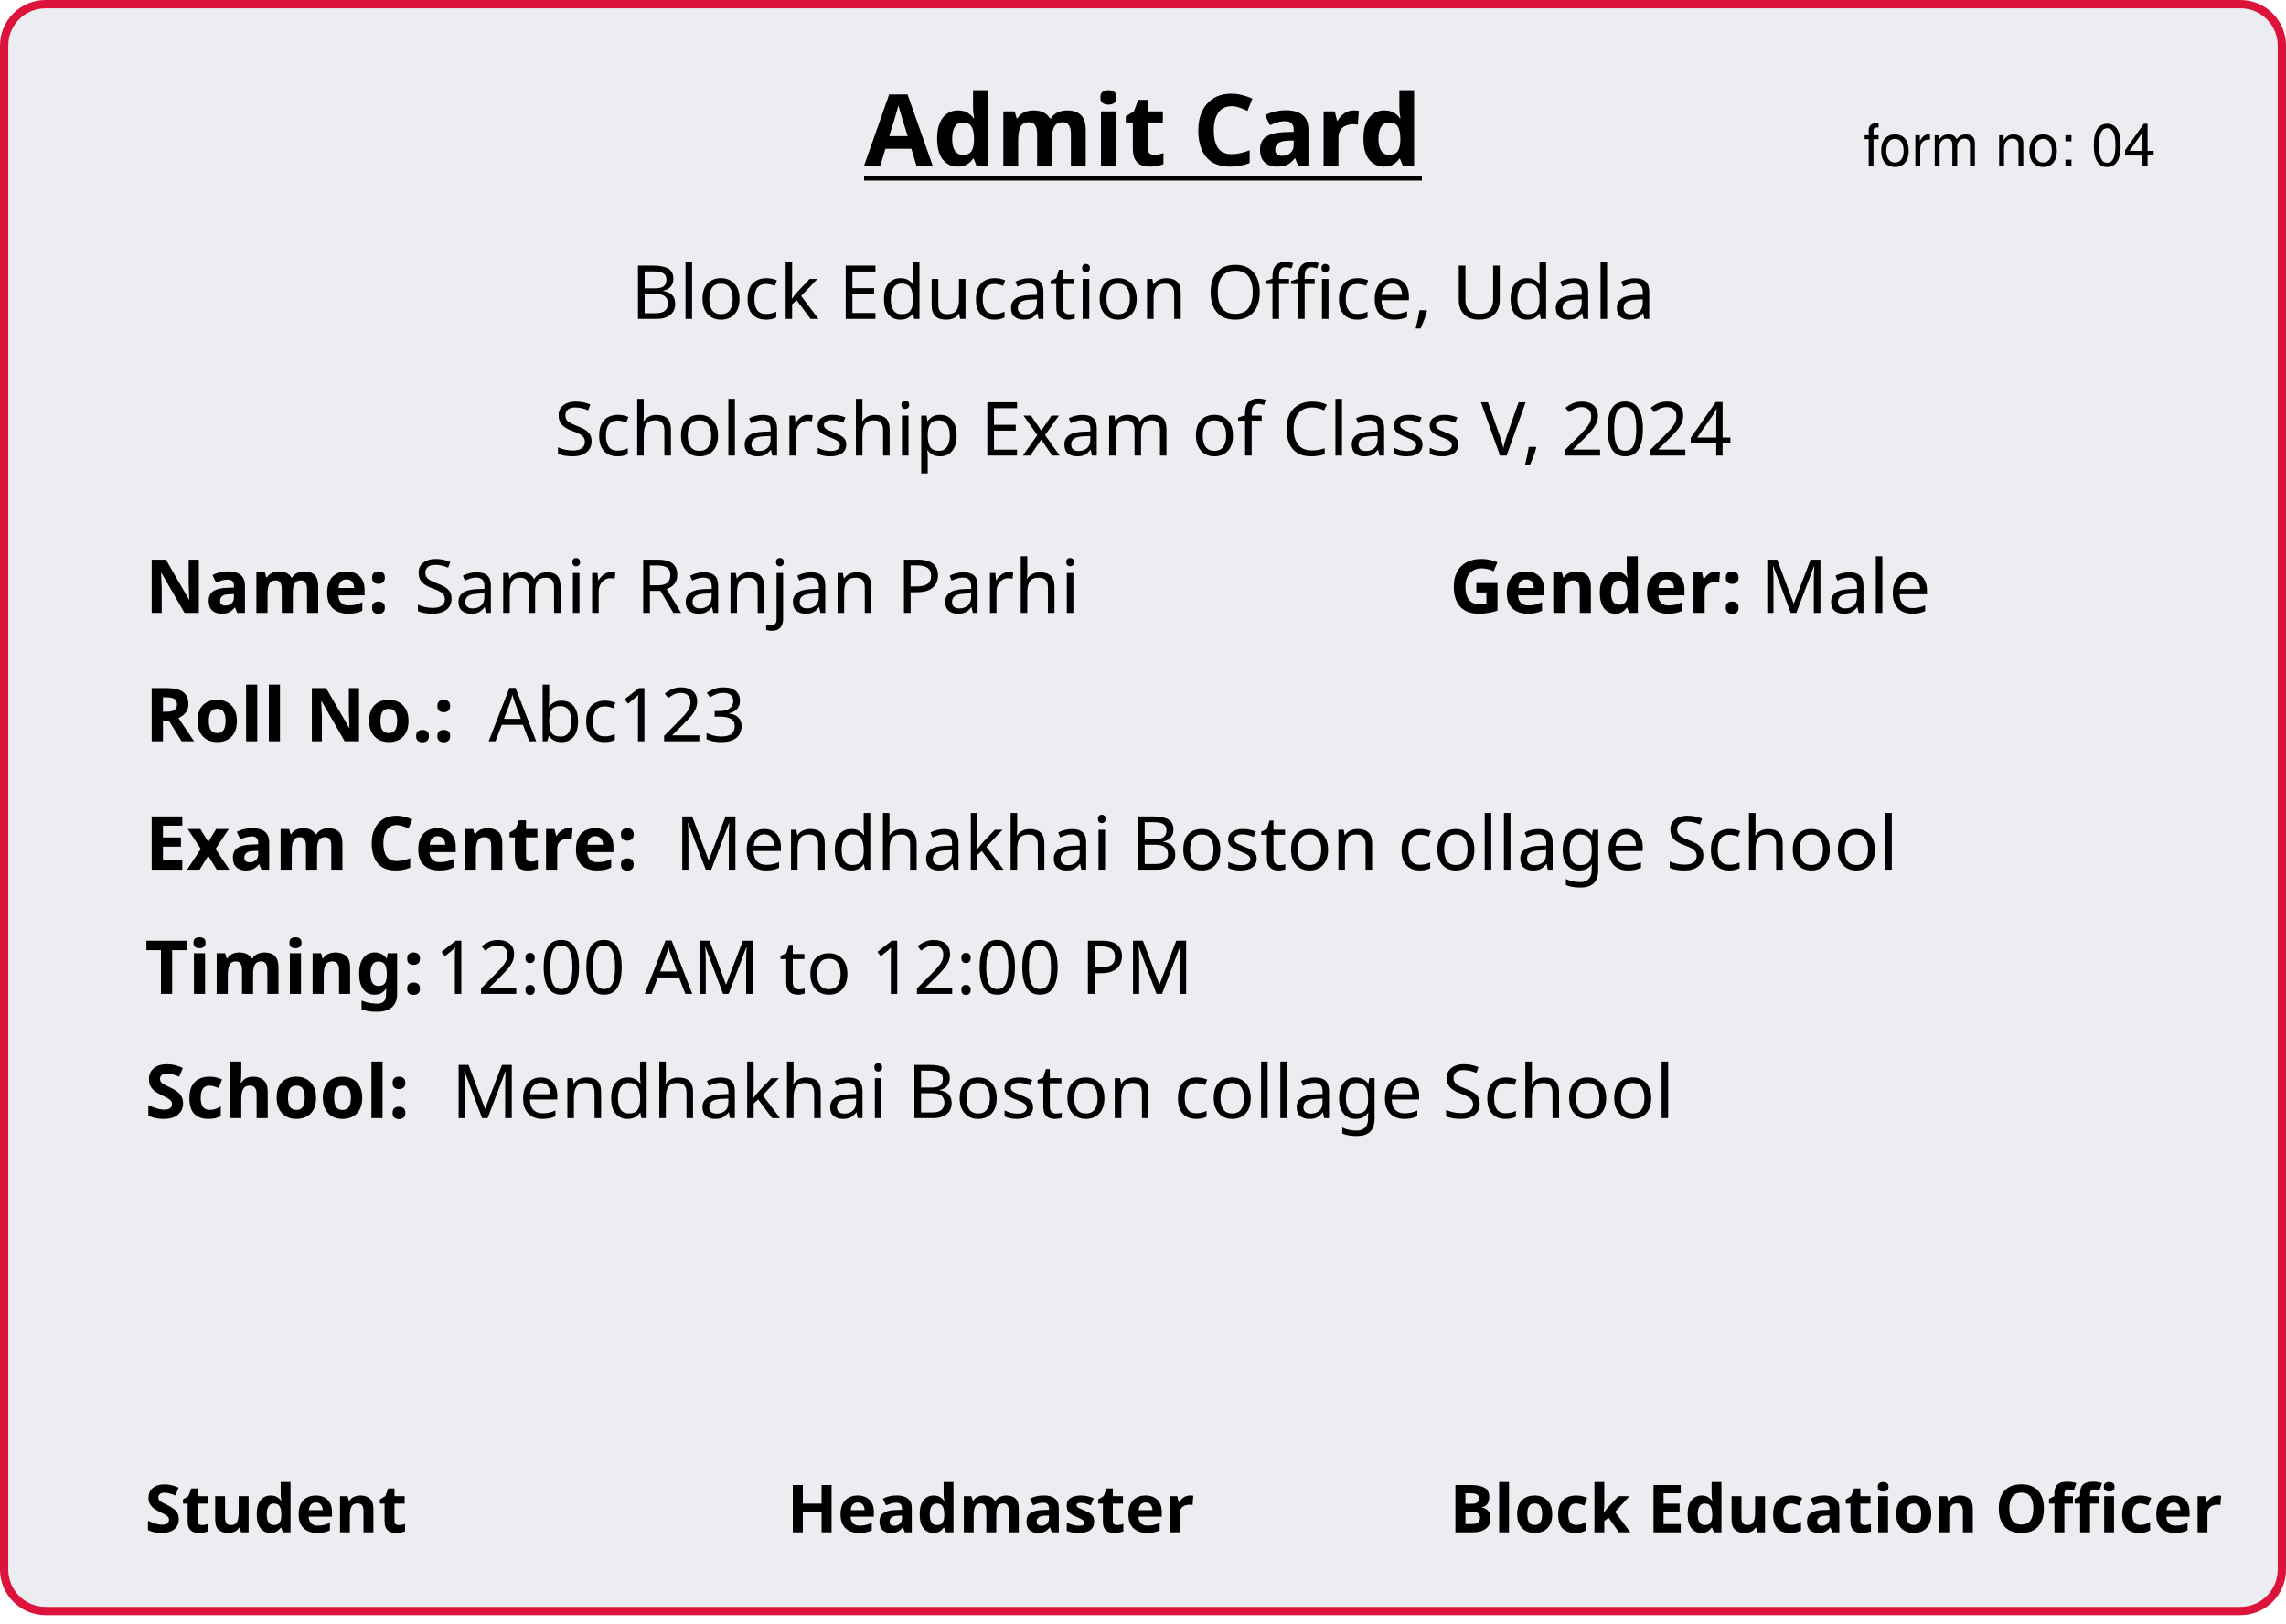
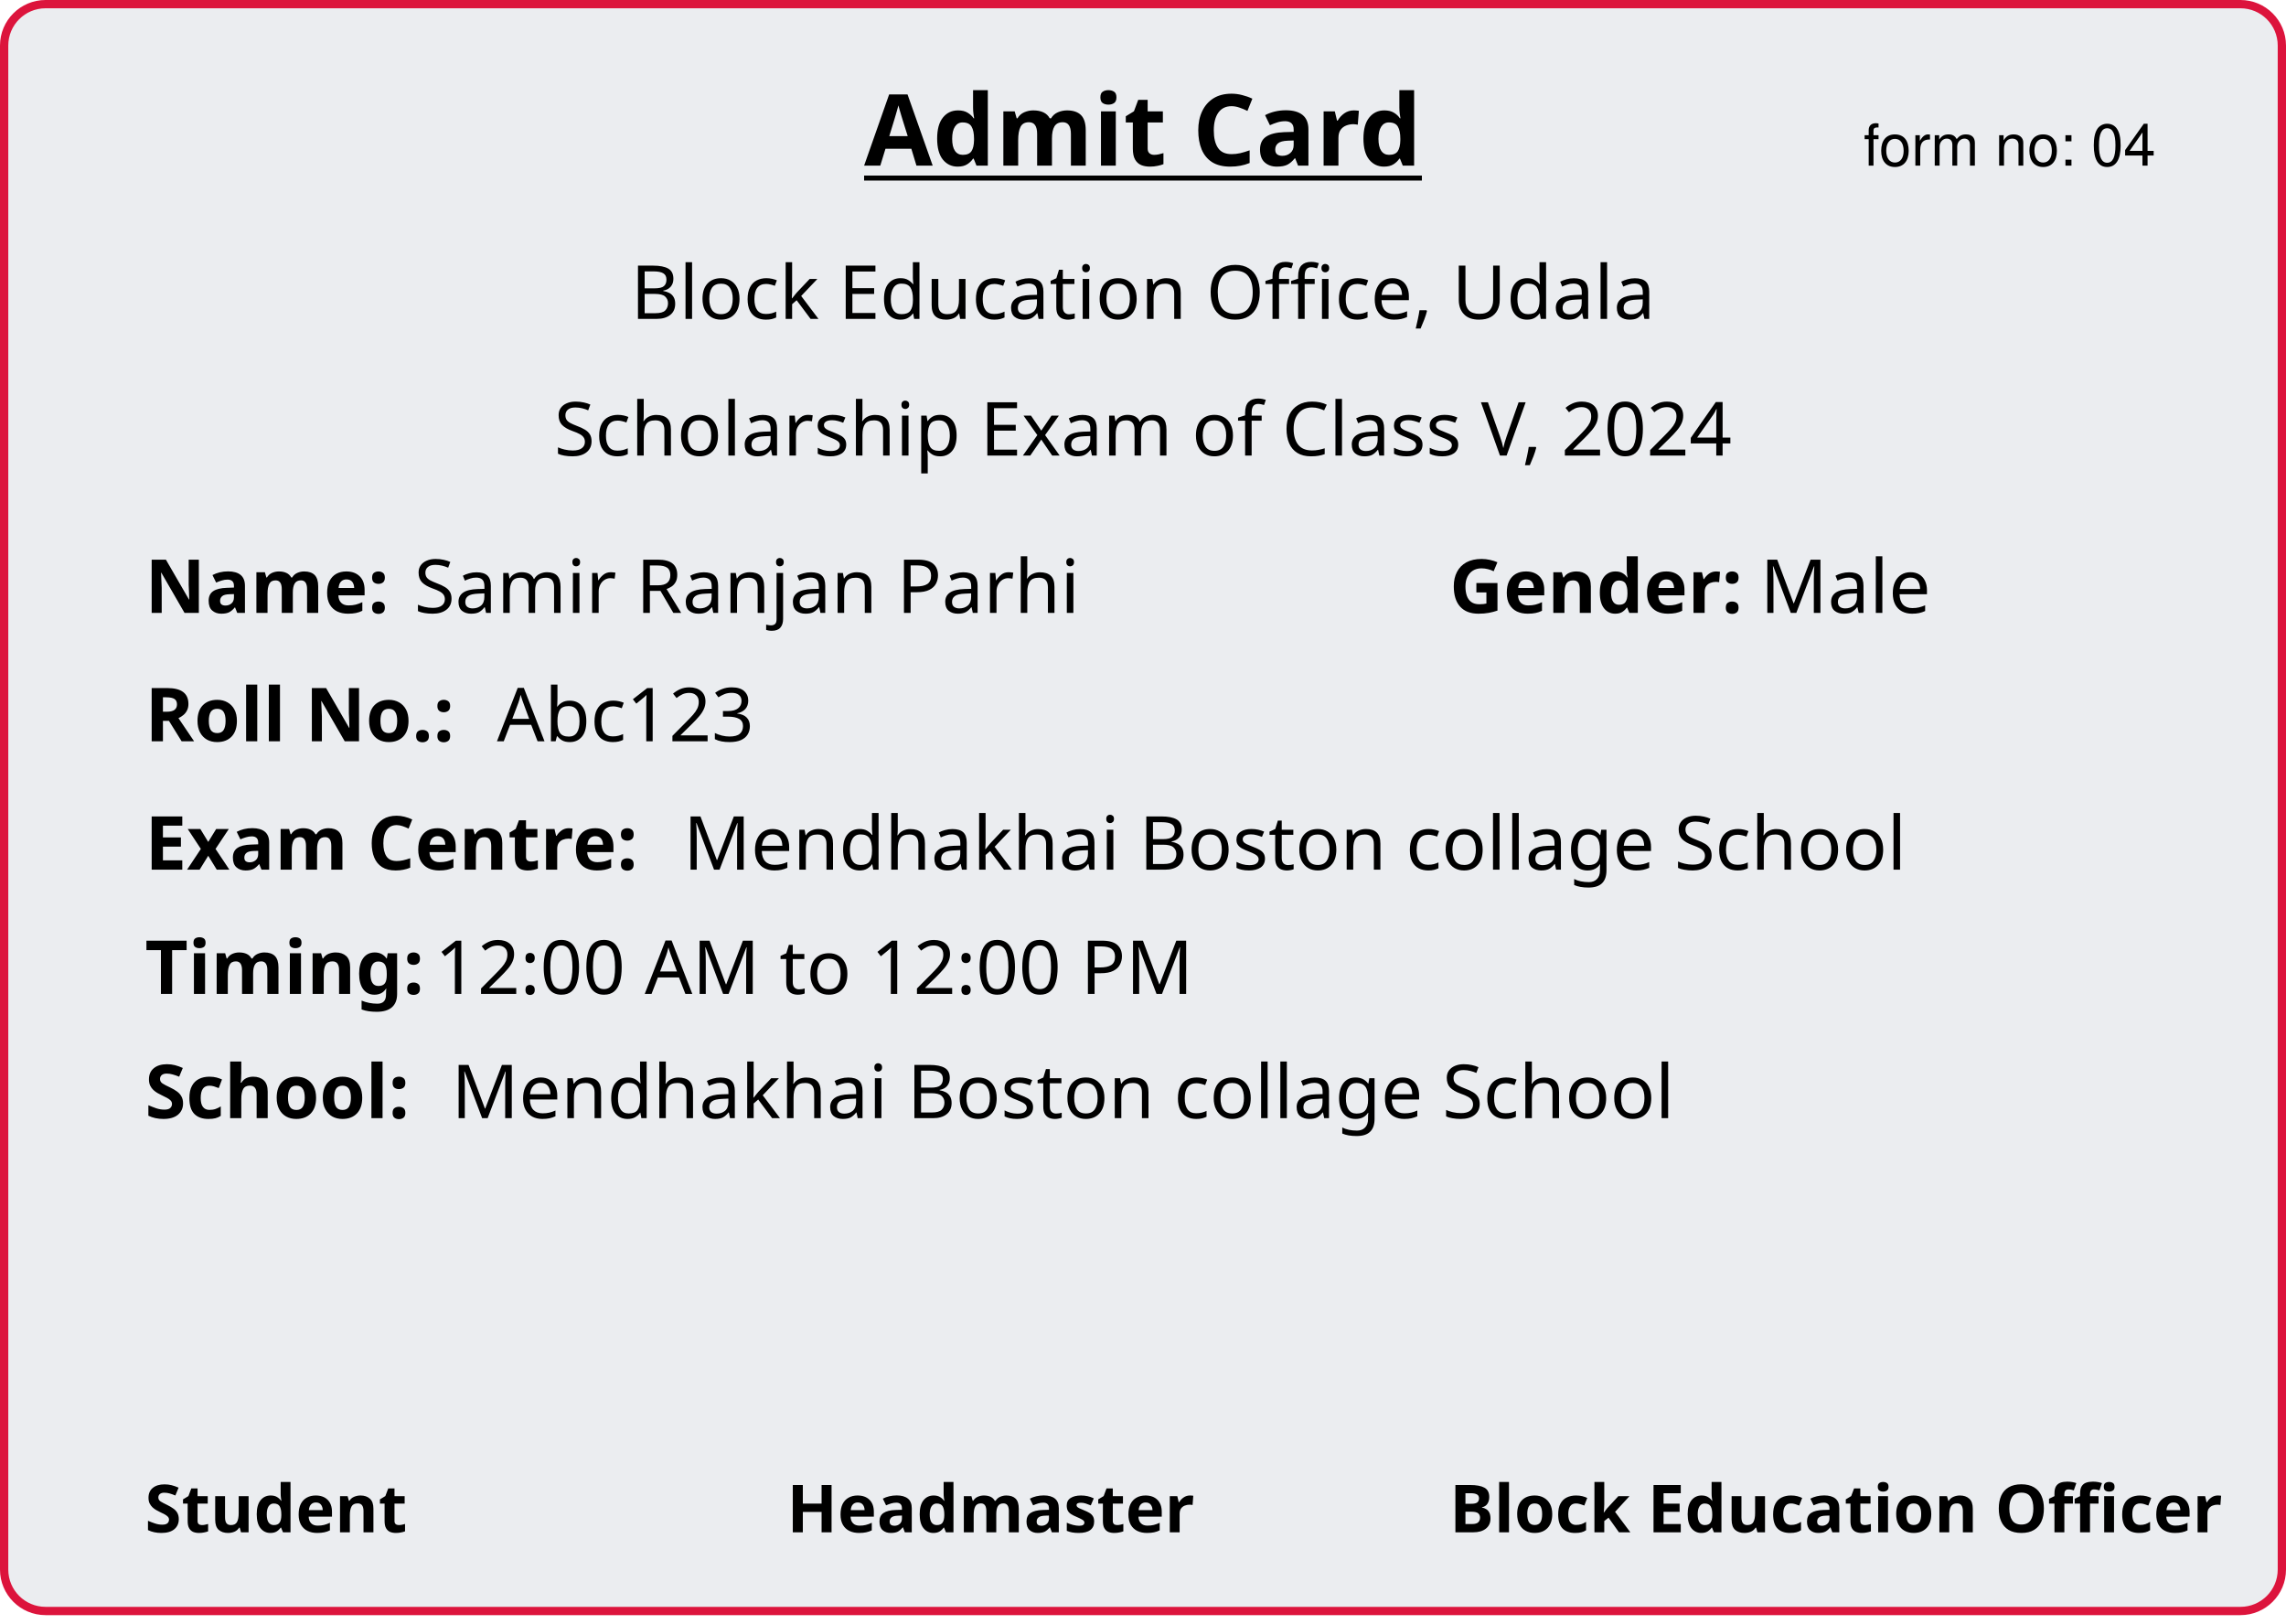
<svg xmlns="http://www.w3.org/2000/svg" width="552" height="392">
  <style>
    @keyframes animation-gauge{0%{stroke-dasharray:0 329}}@keyframes animation-rainbow{0%,to{color:#7f00ff;fill:#7f00ff}14%{color:#a933ff;fill:#a933ff}29%{color:#007fff;fill:#007fff}43%{color:#00ff7f;fill:#00ff7f}57%{color:#ff0;fill:#ff0}71%{color:#ff7f00;fill:#ff7f00}86%{color:red;fill:red}}svg{font-family: 'Gill Sans', 'Gill Sans MT', Calibri, 'Trebuchet MS', sans-serif,Jura,BlinkMacSystemFont,Segoe UI,Helvetica,Arial,sans-serif,Apple Color Emoji,Segoe UI Emoji;font-size:14px;color:#777}h1,h2,h3{margin:8px 0 2px;padding:0;color:#0366d6}h1{font-size:20px;font-weight:700}h2,h3{font-weight:400}h1 svg,h2 svg,h3 svg{fill:currentColor}h2{font-size:16px}h3{font-size:14px}section&gt;.field{margin-left:5px;margin-right:5px}.field{display:flex;align-items:center;margin-bottom:2px;white-space:nowrap}.field svg{margin:0 8px;fill:#959da5;flex-shrink:0}.row{display:flex;flex-wrap:wrap}.row section{flex:1 1 0}.avatar{border-radius:50%;margin:0 6px}.calendar.field{margin:4px 0 4px 7px}.calendar .day{outline:1px solid rgba(27,31,35,.04);outline-offset:-1px}svg.calendar{margin-left:13px;margin-top:4px}:root{--color-calendar-graph-day-bg:#ebedf0;--color-calendar-graph-day-border:rgba(27,31,35,0.06);--color-calendar-graph-day-L1-bg:#9be9a8;--color-calendar-graph-day-L2-bg:#40c463;--color-calendar-graph-day-L3-bg:#30a14e;--color-calendar-graph-day-L4-bg:#216e39;--color-calendar-halloween-graph-day-L1-bg:#ffee4a;--color-calendar-halloween-graph-day-L2-bg:#ffc501;--color-calendar-halloween-graph-day-L3-bg:#fe9600;--color-calendar-halloween-graph-day-L4-bg:#03001c;--color-calendar-winter-graph-day-L1-bg:#0a3069;--color-calendar-winter-graph-day-L2-bg:#0969da;--color-calendar-winter-graph-day-L3-bg:#54aeff;--color-calendar-winter-graph-day-L4-bg:#b6e3ff;--color-calendar-graph-day-L4-border:rgba(27,31,35,0.06);--color-calendar-graph-day-L3-border:rgba(27,31,35,0.06);--color-calendar-graph-day-L2-border:rgba(27,31,35,0.06);--color-calendar-graph-day-L1-border:rgba(27,31,35,0.06)}#metrics-end{width:100%}
</style>
  <rect x="1" y="1" width="550" height="388" rx="10" ry="10" stroke="crimson" fill="#ebedf0" stroke-width="2" />
  <text x="50%" y="40" text-anchor="middle" font-family="Gill Sans" font-size="24" text-decoration="underline" font-weight="bold">
    Admit Card
  </text>
  <text x="450" y="40" font-family="Helvetica" font-size="14">
    form no: 04
  </text>
  <text x="50%" y="77" text-anchor="middle" font-family="Gill Sans" font-size="18">
    Block Education Office, Udala
  </text>
  <text x="50%" y="110" text-anchor="middle" font-family="Gill Sans" font-size="18">
    Scholarship Exam of Class V, 2024
  </text>
  <text x="35" y="148" font-family="Gill Sans" font-size="18" font-weight="bold">
    Name:
  </text>
  <text x="100" y="148" font-family="Gill Sans" font-size="18">
    Samir Ranjan Parhi
  </text>
  <text x="350" y="148" font-family="Gill Sans" font-size="18" font-weight="bold">
    Gender:
  </text>
  <text x="425" y="148" font-family="Gill Sans" font-size="18">
    Male
  </text>
  <text x="35" y="179" font-family="Gill Sans" font-size="18" font-weight="bold">
    Roll No.:   
  </text>
-   <text x="118" y="179" font-family="Gill Sans" font-size="18">
+   <text x="120" y="179" font-family="Gill Sans" font-size="18">
    Abc123
  </text>
  <text x="35" y="210" font-family="Gill Sans" font-size="18" font-weight="bold">
    Exam Centre:
  </text>
-   <text x="163" y="210" font-family="Gill Sans" font-size="18">
+   <text x="165" y="210" font-family="Gill Sans" font-size="18">
    Mendhakhai Boston collage School
  </text>
  <text x="35" y="240" font-family="Gill Sans" font-size="18" font-weight="bold">
    Timing:
  </text>
  <text x="105" y="240" font-family="Gill Sans" font-size="18">
    12:00 AM to 12:00 PM
  </text>
  <text x="35" y="270" font-family="Gill Sans" font-size="18" font-weight="bold">
    School:
  </text>
  <text x="109" y="270" font-family="Gill Sans" font-size="18">
    Mendhakhai Boston collage School
  </text>
  <text x="35" y="370" font-family="Gill Sans" font-size="16" font-weight="bold">
    Student
  </text>
  <text x="190" y="370" font-family="Gill Sans" font-size="16" font-weight="bold">
    Headmaster
  </text>
  <text x="350" y="370" font-family="Gill Sans" font-size="16" font-weight="bold">
    Block Education Officer
  </text>
</svg>
